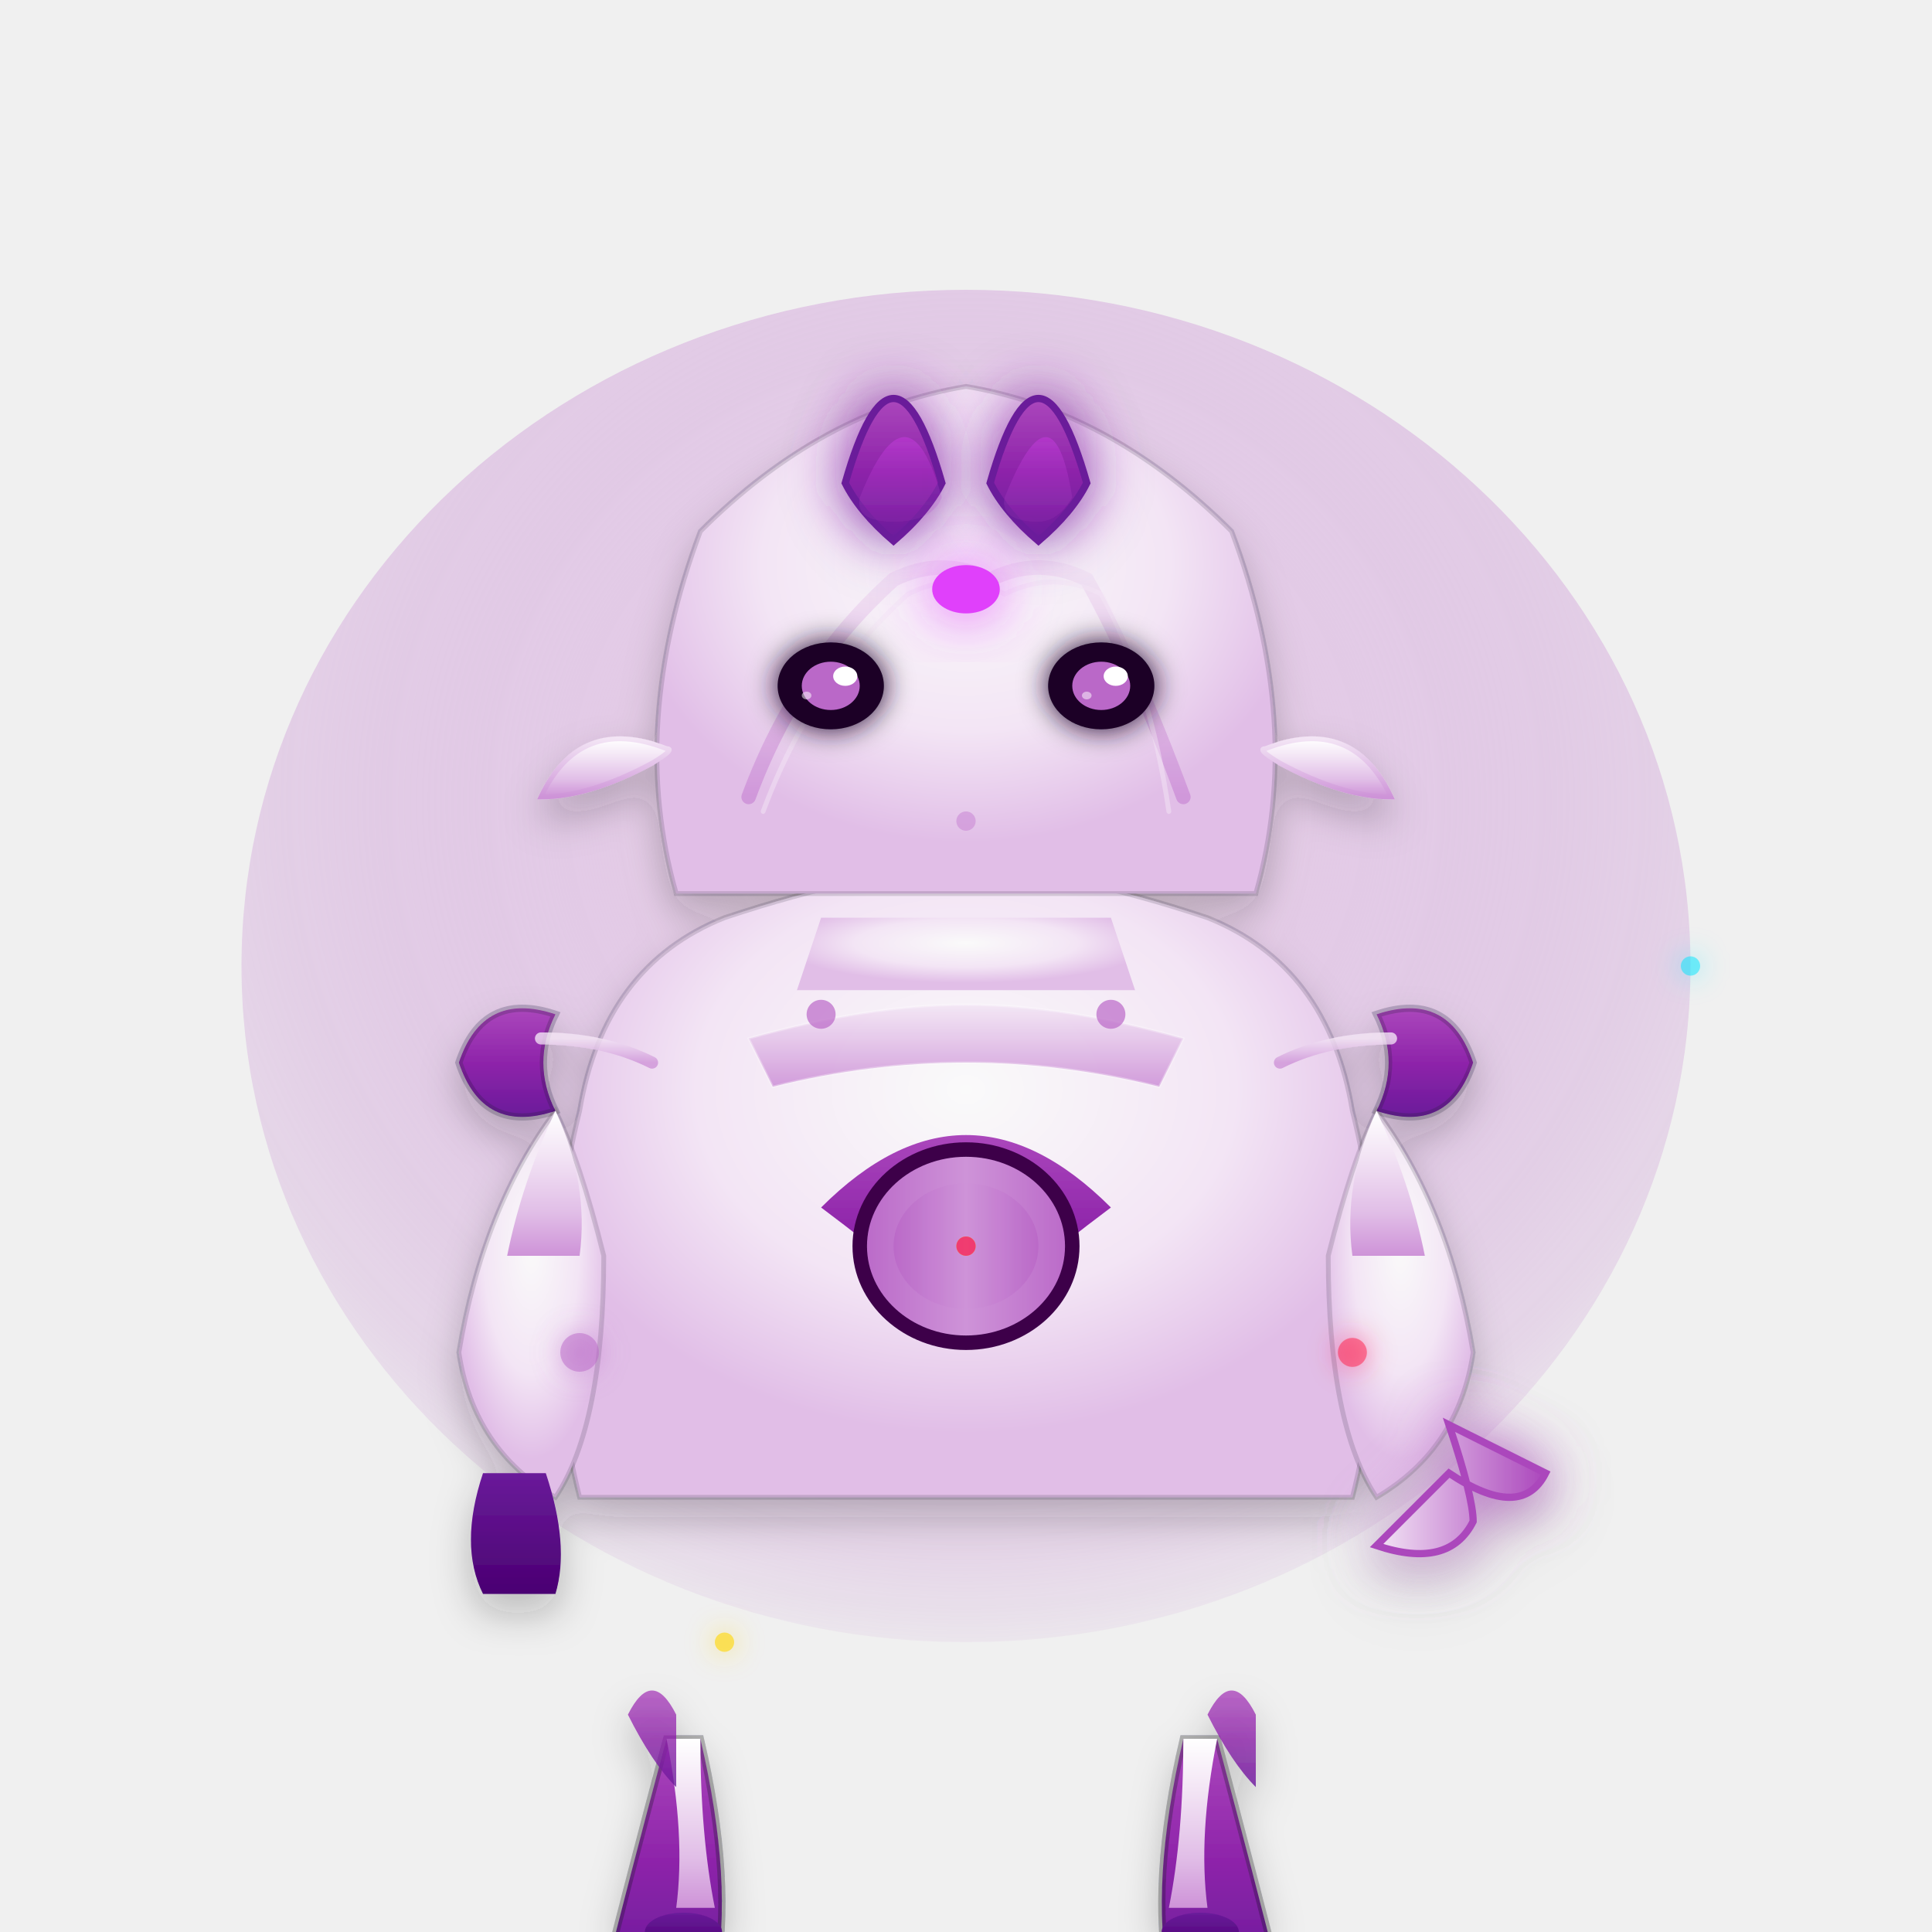
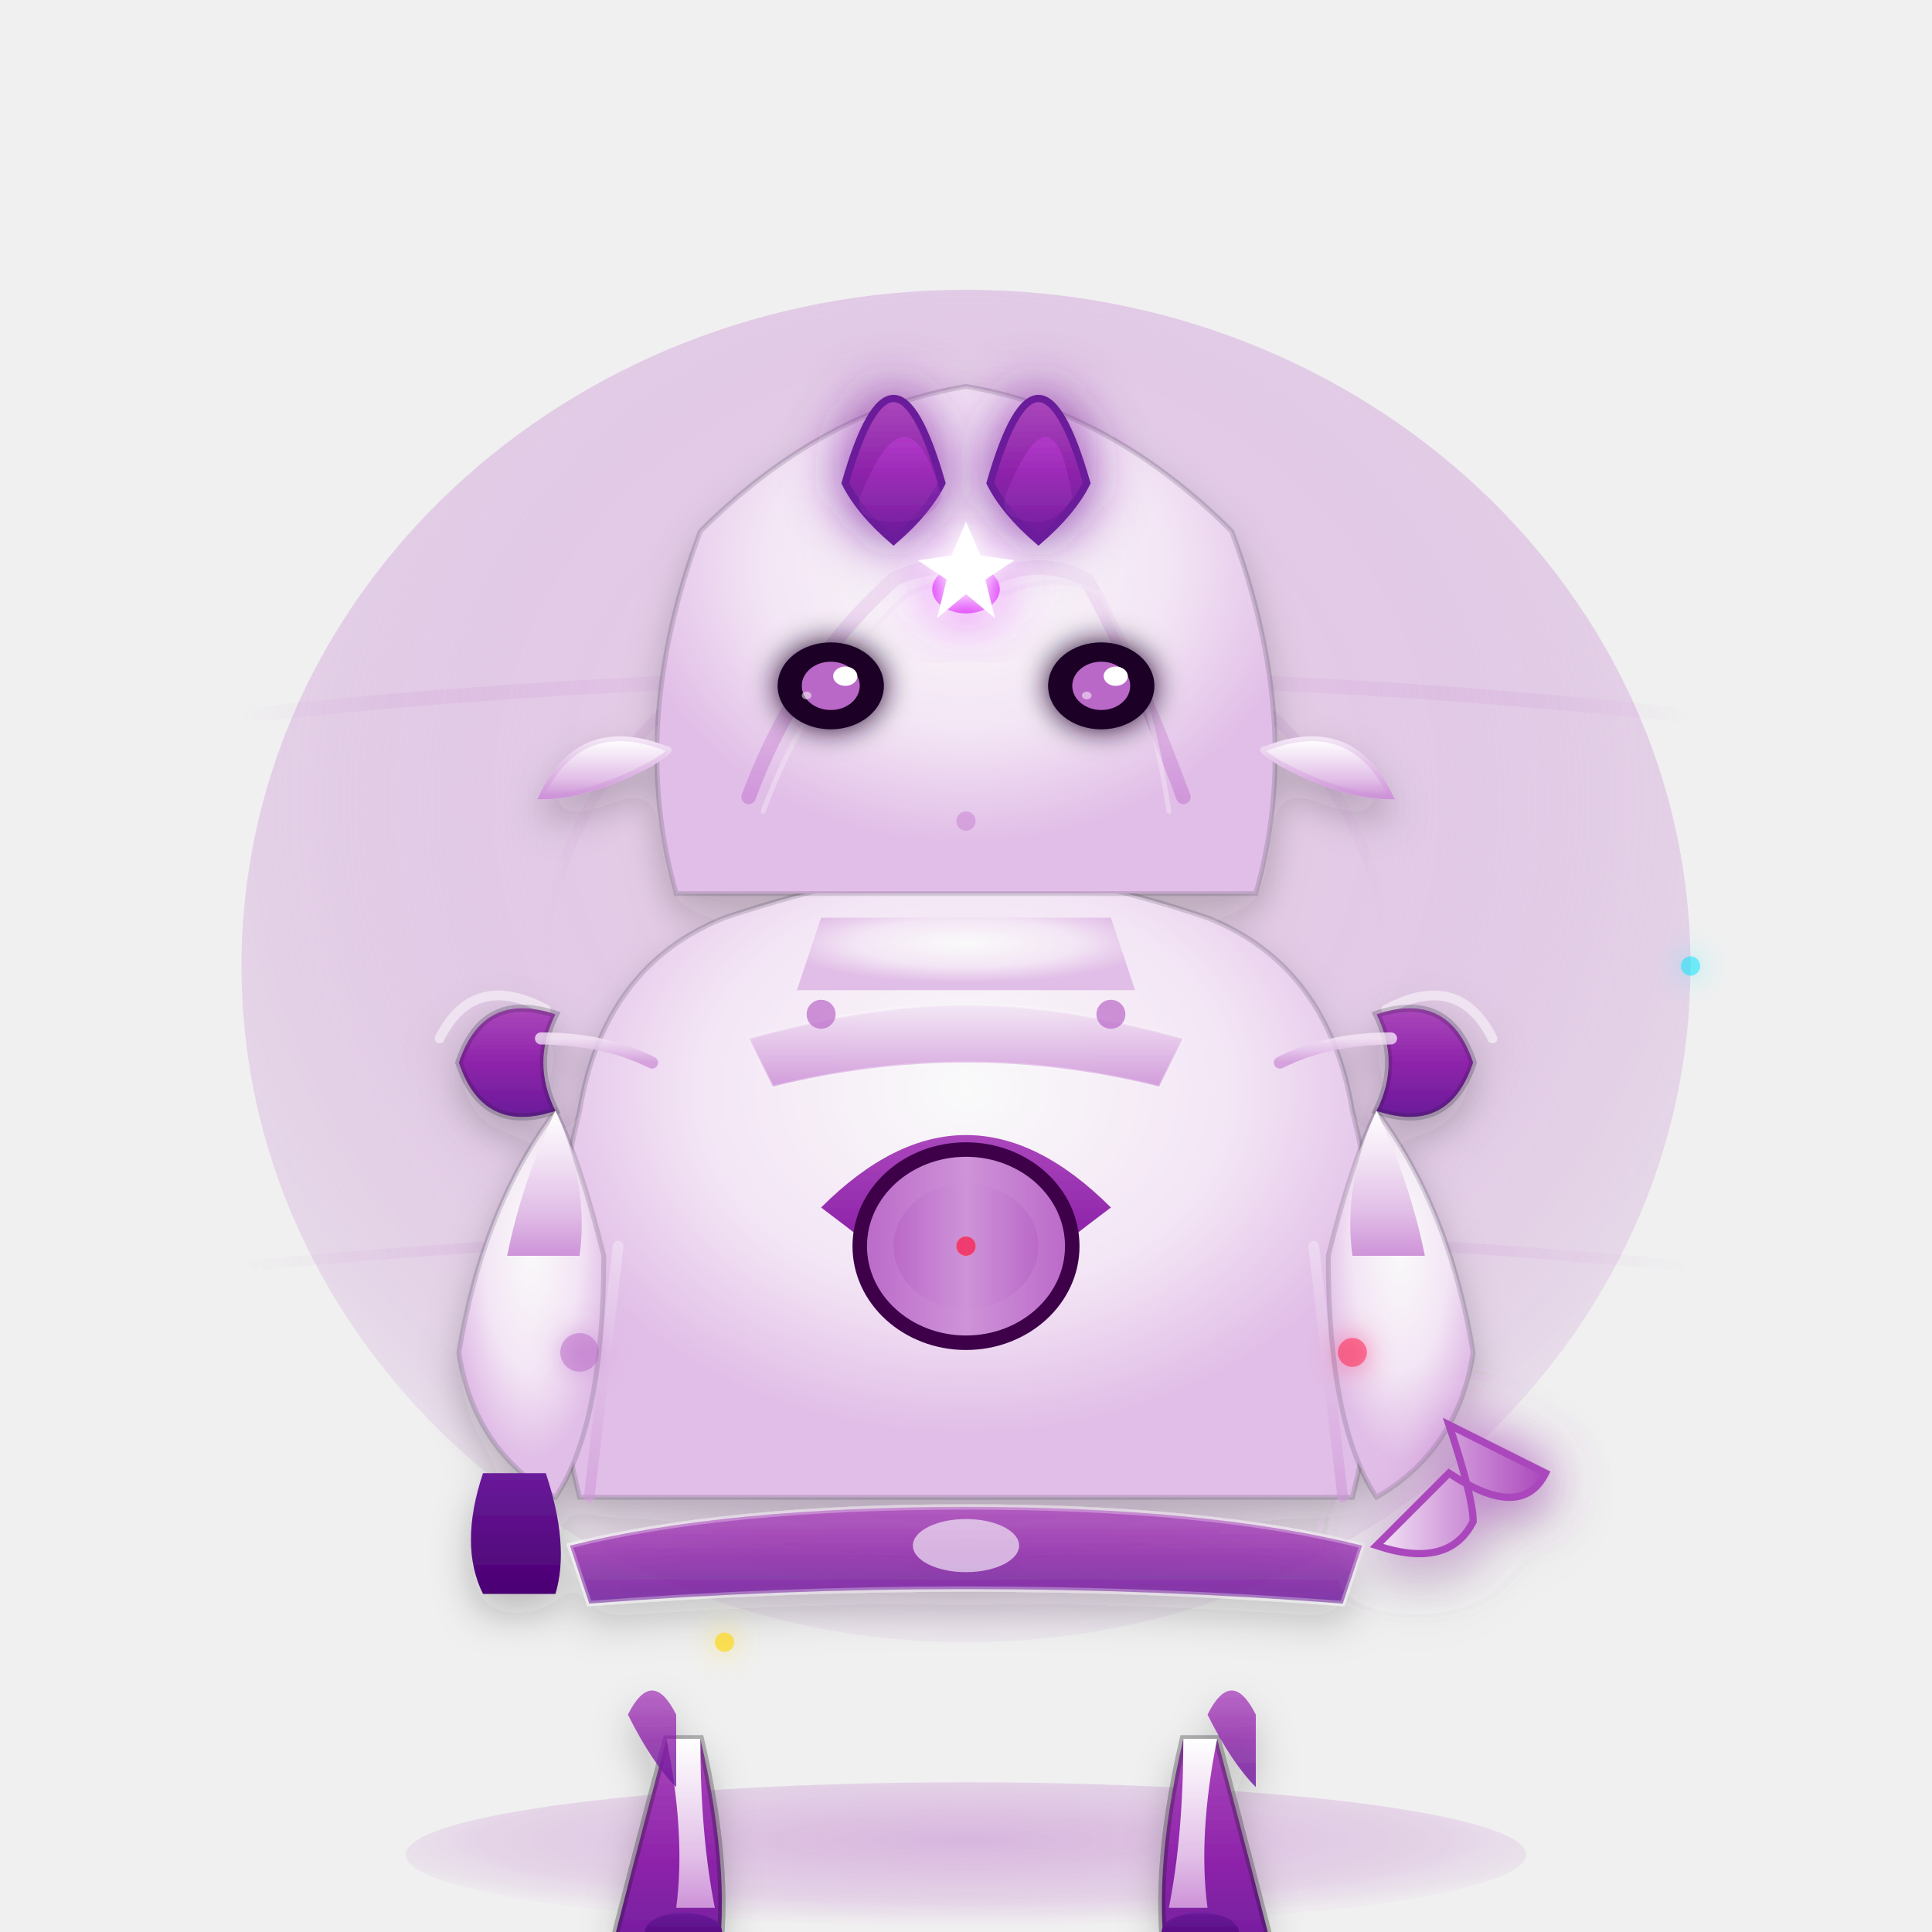
<svg xmlns="http://www.w3.org/2000/svg" viewBox="0 0 400 400" width="400" height="400" role="img">
  <defs>
    <radialGradient id="au_geed" cx="50%" cy="38%" r="65%">
      <stop offset="0%" stop-color="#fffdf0" stop-opacity="0.95" />
      <stop offset="45%" stop-color="#ce93d8" stop-opacity="0.4" />
      <stop offset="85%" stop-color="#ab47bc" stop-opacity="0.15" />
      <stop offset="100%" stop-color="#8e24aa" stop-opacity="0" />
    </radialGradient>
    <radialGradient id="skin_geed" cx="50%" cy="35%" r="55%">
      <stop offset="0%" stop-color="#fafafa" />
      <stop offset="60%" stop-color="#f3e5f5" />
      <stop offset="100%" stop-color="#e1bee7" />
    </radialGradient>
    <linearGradient id="mn_geed" x1="0" y1="0" x2="0" y2="1">
      <stop offset="0%" stop-color="#ab47bc" />
      <stop offset="50%" stop-color="#8e24aa" />
      <stop offset="100%" stop-color="#6a1b9a" />
    </linearGradient>
    <linearGradient id="mn_geed_shine" x1="0" y1="0" x2="0" y2="1">
      <stop offset="0%" stop-color="#e040fb" stop-opacity="0.8" />
      <stop offset="100%" stop-color="#ab47bc" stop-opacity="0.4" />
    </linearGradient>
    <linearGradient id="sv_geed" x1="0" y1="0" x2="0" y2="1">
      <stop offset="0%" stop-color="#ffffff" />
      <stop offset="30%" stop-color="#f3e5f5" />
      <stop offset="70%" stop-color="#e1bee7" />
      <stop offset="100%" stop-color="#ce93d8" />
    </linearGradient>
    <linearGradient id="ac_geed" x1="0" y1="0" x2="0" y2="1">
      <stop offset="0%" stop-color="#6a1b9a" />
      <stop offset="100%" stop-color="#4a0072" />
    </linearGradient>
    <linearGradient id="timer_geed" x1="0" y1="0" x2="1" y2="0">
      <stop offset="0%" stop-color="#ba68c8" />
      <stop offset="50%" stop-color="#ce93d8" />
      <stop offset="100%" stop-color="#ba68c8" />
    </linearGradient>
    <linearGradient id="timer_geed_primitive" x1="0" y1="0" x2="1" y2="0">
      <stop offset="0%" stop-color="#ff1744" />
      <stop offset="50%" stop-color="#ff5252" />
      <stop offset="100%" stop-color="#ff1744" />
    </linearGradient>
    <linearGradient id="timer_geed_royal" x1="0" y1="0" x2="1" y2="0">
      <stop offset="0%" stop-color="#ffd600" />
      <stop offset="50%" stop-color="#fff176" />
      <stop offset="100%" stop-color="#ffd600" />
    </linearGradient>
    <linearGradient id="timer_geed_ultimate" x1="0" y1="0" x2="1" y2="0">
      <stop offset="0%" stop-color="#00e5ff" />
      <stop offset="50%" stop-color="#4dd0ff" />
      <stop offset="100%" stop-color="#00e5ff" />
    </linearGradient>
    <linearGradient id="silver_geed" x1="0" y1="0" x2="0" y2="1">
      <stop offset="0%" stop-color="#f3e5f5" />
      <stop offset="50%" stop-color="#e1bee7" />
      <stop offset="100%" stop-color="#ce93d8" />
    </linearGradient>
    <linearGradient id="geed_claw" x1="0" y1="0" x2="1" y2="0">
      <stop offset="0%" stop-color="#f3e5f5" />
      <stop offset="50%" stop-color="#ce93d8" />
      <stop offset="100%" stop-color="#ab47bc" />
    </linearGradient>
    <filter id="glow_geed" x="-50%" y="-50%" width="200%" height="200%">
      <feGaussianBlur stdDeviation="3" result="blur" />
      <feMerge>
        <feMergeNode in="blur" />
        <feMergeNode in="SourceGraphic" />
      </feMerge>
    </filter>
    <filter id="soft_shadow" x="-20%" y="-20%" width="140%" height="140%">
      <feDropShadow dx="0" dy="4" stdDeviation="4" flood-color="rgba(20,24,36,0.25)" />
    </filter>
    <filter id="purple_glow" x="-100%" y="-100%" width="300%" height="300%">
      <feGaussianBlur stdDeviation="6" result="blur" />
      <feColorMatrix in="blur" type="matrix" values="1 0 0 0 0  0 0.5 0 0 0.5  0 0 1 0 0  0 0 0 2 0" />
      <feMerge>
        <feMergeNode in="blur" />
        <feMergeNode in="SourceGraphic" />
      </feMerge>
    </filter>
+     <radialGradient id="en_geed" cx="50%" cy="40%" r="60%">
+       <stop offset="0%" stop-color="#ab47bc" stop-opacity="0.9" />
+       <stop offset="70%" stop-color="#ab47bc" stop-opacity="0.45" />
+       <stop offset="100%" stop-color="#ab47bc" stop-opacity="0" />
+     </radialGradient>
+     <linearGradient id="ray_geed" x1="0" y1="0" x2="1" y2="0">
+       <stop offset="0%" stop-color="#ab47bc" stop-opacity="0" />
+       <stop offset="50%" stop-color="#ffffff" stop-opacity="0.95" />
+       <stop offset="100%" stop-color="#ab47bc" stop-opacity="0" />
+     </linearGradient>
+     <filter id="spark_geed" x="-100%" y="-100%" width="300%" height="300%">
+       <feGaussianBlur stdDeviation="2.2" result="blur" />
+       <feColorMatrix in="blur" type="matrix" values="1 0 0 0 0  0 1 0 0 0  0 0 1 0 0  0 0 0 2.2 0" />
+       <feMerge>
+         <feMergeNode in="blur" />
+         <feMergeNode in="SourceGraphic" />
+       </feMerge>
+     </filter>
  </defs>
  <ellipse cx="200" cy="200" rx="150" ry="140" fill="url(#au_geed)">
    <animate attributeName="opacity" values="0.4;0.85;0.4" dur="4s" repeatCount="indefinite" />
    <animate attributeName="rx" values="150;158;150" dur="4s" repeatCount="indefinite" />
    <animate attributeName="ry" values="140;148;140" dur="4s" repeatCount="indefinite" />
  </ellipse>
+   <g opacity="0.95">
+     <ellipse cx="200" cy="384" rx="116" ry="15" fill="url(#en_geed)" opacity="0.4">
+       <animate attributeName="rx" values="116;126;116" dur="3.5s" repeatCount="indefinite" calcMode="spline" keyTimes="0;0.5;1" keySplines="0.4 0 0.6 1;0.4 0 0.6 1" />
+       <animate attributeName="opacity" values="0.4;0.6;0.4" dur="3.5s" repeatCount="indefinite" />
+     </ellipse>
+     <ellipse cx="200" cy="205" rx="88" ry="82" fill="none" stroke="url(#ray_geed)" stroke-width="2.2" opacity="0.55">
+       <animate attributeName="rx" values="88;112;88" dur="0.85s" repeatCount="indefinite" />
+       <animate attributeName="ry" values="82;104;82" dur="0.85s" repeatCount="indefinite" />
+       <animate attributeName="opacity" values="0.55;0.1;0.55" dur="0.85s" repeatCount="indefinite" />
+     </ellipse>
+     <path d="M52 148 Q200 132 348 148" stroke="url(#ray_geed)" stroke-width="3" fill="none" stroke-linecap="round" opacity="0.5">
+       <animate attributeName="opacity" values="0.15;0.65;0.15" dur="2.6s" repeatCount="indefinite" />
+       <animate attributeName="d" values="M52 148 Q200 132 348 148;M52 144 Q200 128 348 144;M52 148 Q200 132 348 148" dur="2.6s" repeatCount="indefinite" />
+     </path>
+     <path d="M52 262 Q200 248 348 262" stroke="url(#ray_geed)" stroke-width="2.2" fill="none" stroke-linecap="round" opacity="0.4">
+       <animate attributeName="opacity" values="0.1;0.5;0.1" dur="3.2s" repeatCount="indefinite" />
+       <animate attributeName="d" values="M52 262 Q200 248 348 262;M52 266 Q200 252 348 266;M52 262 Q200 248 348 262" dur="3.2s" repeatCount="indefinite" />
+     </path>
+   </g>
  <g filter="url(#soft_shadow)">
    <animateTransform attributeName="transform" type="translate" values="0 0;0 -4;0 0" dur="3.5s" repeatCount="indefinite" calcMode="spline" keyTimes="0;0.5;1" keySplines="0.4 0 0.6 1;0.4 0 0.6 1" />
    <g transform="translate(0, 10)">
      <g>
        <path d="M138 350 Q130 380 125 400 L148 400 Q152 380 145 350 Z" fill="url(#mn_geed)" stroke="rgba(20,24,36,0.3)" stroke-width="1.5" />
        <path d="M138 350 Q142 370 140 385 L148 385 Q145 370 145 350 Z" fill="url(#sv_geed)" />
        <ellipse cx="141.5" cy="390" rx="8" ry="4" fill="url(#ac_geed)" />
        <path d="M130 345 Q135 335 140 345 L140 360 Q135 355 130 345 Z" fill="url(#mn_geed)" opacity="0.8" />
        <path d="M252 350 Q260 380 265 400 L242 400 Q238 380 245 350 Z" fill="url(#mn_geed)" stroke="rgba(20,24,36,0.3)" stroke-width="1.5" />
        <path d="M252 350 Q248 370 250 385 L242 385 Q245 370 245 350 Z" fill="url(#sv_geed)" />
        <ellipse cx="248.5" cy="390" rx="8" ry="4" fill="url(#ac_geed)" />
        <path d="M250 345 Q255 335 260 345 L260 360 Q255 355 250 345 Z" fill="url(#mn_geed)" opacity="0.8" />
      </g>
      <path d="M120 300 Q110 260 120 220 Q125 190 150 180 Q180 170 200 170 Q220 170 250 180 Q275 190 280 220 Q290 260 280 300 Z" fill="url(#skin_geed)" stroke="rgba(20,24,36,0.15)" stroke-width="1">
        <animate attributeName="d" values="M120 300 Q110 260 120 220 Q125 190 150 180 Q180 170 200 170 Q220 170 250 180 Q275 190 280 220 Q290 260 280 300 Z;                       M120 300 Q110 260 120 218 Q125 188 150 178 Q180 168 200 168 Q220 168 250 178 Q275 188 280 218 Q290 258 280 300 Z;                       M120 300 Q110 260 120 220 Q125 190 150 180 Q180 170 200 170 Q220 170 250 180 Q275 190 280 220 Q290 260 280 300 Z" dur="3.5s" repeatCount="indefinite" calcMode="spline" keyTimes="0;0.5;1" keySplines="0.4 0 0.6 1;0.4 0 0.6 1" />
      </path>
      <path d="M170 240 Q200 210 230 240 Q210 255 200 265 Q190 255 170 240 Z" fill="url(#mn_geed)">
        <animate attributeName="opacity" values="1;0.85;1" dur="3.5s" repeatCount="indefinite" />
      </path>
      <path d="M178 245 Q200 220 222 245 Q208 258 200 262 Q192 258 178 245 Z" fill="url(#mn_geed_shine)" opacity="0.7" />
      <g id="coreUnit">
        <ellipse cx="200" cy="248" rx="18" ry="16" fill="url(#timer_geed)" stroke="#3d004a" stroke-width="2.5">
          <animate attributeName="rx" values="18;20;18" dur="1.5s" repeatCount="indefinite" />
          <animate attributeName="ry" values="16;18;16" dur="1.5s" repeatCount="indefinite" />
        </ellipse>
        <ellipse cx="200" cy="248" rx="12" ry="10" fill="url(#timer_geed)" opacity="0.9">
          <animate attributeName="opacity" values="0.9;1;0.7;1;0.9" dur="1.5s" repeatCount="indefinite" />
        </ellipse>
        <path d="M190 238 Q195 235 200 238 Q205 241 210 238 Q205 245 200 248 Q195 251 190 248 Q195 245 200 242" fill="none" stroke="#ba68c8" stroke-width="2" opacity="0.8">
          <animate attributeName="stroke-dashoffset" values="0;-30" dur="2s" repeatCount="indefinite" />
        </path>
        <path d="M190 248 Q195 245 200 242 Q205 239 210 242 Q205 235 200 232 Q195 231 190 238 Q195 235 200 238" fill="none" stroke="#ba68c8" stroke-width="1.5" opacity="0.6">
          <animate attributeName="stroke-dashoffset" values="0;30" dur="2s" repeatCount="indefinite" />
        </path>
      </g>
      <g id="colorTimer">
        <ellipse cx="200" cy="248" rx="22" ry="20" fill="url(#timer_geed)" stroke="#3d004a" stroke-width="3">
          <animate attributeName="rx" values="22;24;22" dur="1.2s" repeatCount="indefinite" />
          <animate attributeName="ry" values="20;22;20" dur="1.2s" repeatCount="indefinite" />
        </ellipse>
        <ellipse cx="200" cy="248" rx="15" ry="13" fill="url(#timer_geed)" opacity="0.9">
          <animate attributeName="opacity" values="0.9;1;0.6;1;0.9" dur="1.5s" repeatCount="indefinite" />
          <animate attributeName="rx" values="15;17;14;17;15" dur="1.5s" repeatCount="indefinite" />
        </ellipse>
        <animate attributeName="fill" values="url(#timer_geed);url(#timer_geed);url(#timer_geed_primitive);url(#timer_geed_royal);url(#timer_geed_ultimate);url(#timer_geed)" dur="25s" repeatCount="indefinite" begin="3s" />
      </g>
      <path d="M155 205 Q180 198 200 198 Q220 198 245 205 L240 215 Q220 210 200 210 Q180 210 160 215 Z" fill="url(#silver_geed)" stroke="rgba(255,255,255,0.3)" stroke-width="0.5" opacity="0.9" />
+       <path d="M128 248 L122 300" stroke="url(#silver_geed)" stroke-width="2.2" stroke-linecap="round" fill="none" opacity="0.55" />
+       <path d="M272 248 L278 300" stroke="url(#silver_geed)" stroke-width="2.2" stroke-linecap="round" fill="none" opacity="0.55" />
+       <path d="M118 310 Q150 302 200 302 Q250 302 282 310 L278 322 Q200 316 122 322 Z" fill="url(#mn_geed)" opacity="0.8" />
+       <path d="M118 310 Q150 302 200 302 Q250 302 282 310 L278 322 Q200 316 122 322 Z" fill="none" stroke="rgba(255,255,255,0.4)" stroke-width="1.1" opacity="0.7" />
+       <ellipse cx="200" cy="310" rx="11" ry="5.5" fill="#ffffff" opacity="0.6">
+         <animate attributeName="opacity" values="0.6;1;0.6" dur="2s" repeatCount="indefinite" />
+       </ellipse>
+       <path d="M113 199 Q98 191 91 205" stroke="rgba(255,255,255,0.8)" stroke-width="2" stroke-linecap="round" fill="none" opacity="0.6" />
+       <path d="M287 199 Q302 191 309 205" stroke="rgba(255,255,255,0.8)" stroke-width="2" stroke-linecap="round" fill="none" opacity="0.6" />
      <path d="M115 200 Q100 195 95 210 Q100 225 115 220 Q110 210 115 200 Z" fill="url(#mn_geed)" stroke="rgba(20,24,36,0.2)" stroke-width="1.5" />
      <path d="M285 200 Q300 195 305 210 Q300 225 285 220 Q290 210 285 200 Z" fill="url(#mn_geed)" stroke="rgba(20,24,36,0.2)" stroke-width="1.5" />
      <path d="M112 205 Q125 205 135 210" stroke="url(#silver_geed)" stroke-width="2.5" fill="none" stroke-linecap="round" opacity="0.8" />
      <path d="M288 205 Q275 205 265 210" stroke="url(#silver_geed)" stroke-width="2.5" fill="none" stroke-linecap="round" opacity="0.8" />
      <g>
        <path d="M285 220 Q300 240 305 270 Q302 290 285 300 Q275 285 275 250 Q280 230 285 220 Z" fill="url(#skin_geed)" stroke="rgba(20,24,36,0.15)" stroke-width="1" />
        <path d="M285 220 Q292 235 295 250 L280 250 Q278 235 285 220 Z" fill="url(#sv_geed)" />
        <path d="M300 295 Q315 305 320 295 Q310 290 300 285 Q305 300 305 305 Q300 315 285 310 Z" fill="url(#geed_claw)" stroke="#ab47bc" stroke-width="1.5" filter="url(#purple_glow)">
          <animateTransform attributeName="transform" type="scale" values="1;1.1;1" dur="2s" repeatCount="indefinite" transform-origin="300 300" />
        </path>
        <path d="M115 220 Q100 240 95 270 Q98 290 115 300 Q125 285 125 250 Q120 230 115 220 Z" fill="url(#skin_geed)" stroke="rgba(20,24,36,0.15)" stroke-width="1" />
        <path d="M115 220 Q108 235 105 250 L120 250 Q122 235 115 220 Z" fill="url(#sv_geed)" />
        <path d="M100 295 Q95 310 100 320 L115 320 Q118 310 113 295 Z" fill="url(#ac_geed)" />
      </g>
      <path d="M170 180 L165 195 L235 195 L230 180 Z" fill="url(#skin_geed)" />
      <g>
        <path d="M140 175 Q130 140 145 100 Q170 75 200 70 Q230 75 255 100 Q270 140 260 175 Z" fill="url(#skin_geed)" stroke="rgba(20,24,36,0.15)" stroke-width="1">
          <animate attributeName="d" values="M140 175 Q130 140 145 100 Q170 75 200 70 Q230 75 255 100 Q270 140 260 175 Z;                         M140 175 Q130 138 145 98 Q170 73 200 68 Q230 73 255 98 Q270 138 260 175 Z;                         M140 175 Q130 140 145 100 Q170 75 200 70 Q230 75 255 100 Q270 140 260 175 Z" dur="3.5s" repeatCount="indefinite" calcMode="spline" keyTimes="0;0.5;1" keySplines="0.4 0 0.6 1;0.4 0 0.6 1" />
        </path>
        <path d="M155 155 Q165 128 185 110 Q195 105 205 110 Q215 105 225 110 Q235 128 245 155" fill="none" stroke="url(#silver_geed)" stroke-width="3" stroke-linecap="round" opacity="0.9" />
        <path d="M158 158 Q168 131 188 113 Q198 108 208 113 Q218 108 228 113 Q238 131 242 158" fill="none" stroke="#f3e5f5" stroke-width="1" stroke-linecap="round" opacity="0.5" />
        <g>
          <ellipse cx="172" cy="132" rx="11" ry="9" fill="#1a0525" filter="url(#glow_geed)">
            <animate attributeName="ry" values="9;1;9" dur="3s" repeatCount="indefinite" begin="0.3s" />
          </ellipse>
          <ellipse cx="172" cy="132" rx="6" ry="5" fill="#ba68c8">
            <animate attributeName="ry" values="5;0.5;5" dur="3s" repeatCount="indefinite" begin="0.3s" />
          </ellipse>
          <ellipse cx="175" cy="130" rx="2.5" ry="2" fill="#ffffff" opacity="1" />
          <ellipse cx="167" cy="134" rx="1" ry="0.8" fill="#ffffff" opacity="0.5" />
          <ellipse cx="228" cy="132" rx="11" ry="9" fill="#1a0525" filter="url(#glow_geed)">
            <animate attributeName="ry" values="9;1;9" dur="3s" repeatCount="indefinite" begin="0.3s" />
          </ellipse>
          <ellipse cx="228" cy="132" rx="6" ry="5" fill="#ba68c8">
            <animate attributeName="ry" values="5;0.5;5" dur="3s" repeatCount="indefinite" begin="0.3s" />
          </ellipse>
          <ellipse cx="231" cy="130" rx="2.5" ry="2" fill="#ffffff" opacity="1" />
          <ellipse cx="225" cy="134" rx="1" ry="0.8" fill="#ffffff" opacity="0.5" />
        </g>
        <path d="M175 90 Q185 55 195 90 Q192 96 185 102 Q178 96 175 90 Z" fill="url(#mn_geed)" stroke="#6a1b9a" stroke-width="1.5" filter="url(#purple_glow)">
          <animateTransform attributeName="transform" type="rotate" values="0;3;0;-3;0" dur="6s" repeatCount="indefinite" />
        </path>
        <path d="M205 90 Q215 55 225 90 Q222 96 215 102 Q208 96 205 90 Z" fill="url(#mn_geed)" stroke="#6a1b9a" stroke-width="1.5" filter="url(#purple_glow)">
          <animateTransform attributeName="transform" type="rotate" values="0;-3;0;3;0" dur="6s" repeatCount="indefinite" />
        </path>
        <path d="M178 93 Q188 68 195 93 Q193 98 185 98 Q177 98 178 93 Z" fill="url(#mn_geed_shine)" opacity="0.4" />
        <path d="M208 93 Q218 68 222 93 Q219 98 215 98 Q207 98 208 93 Z" fill="url(#mn_geed_shine)" opacity="0.4" />
        <ellipse cx="200" cy="112" rx="7" ry="5" fill="#e040fb" filter="url(#purple_glow)">
          <animate attributeName="opacity" values="0.9;1;0.9" dur="1.5s" repeatCount="indefinite" />
          <animate attributeName="rx" values="7;8;7" dur="1.5s" repeatCount="indefinite" />
        </ellipse>
+         <g fill="#ffffff" filter="url(#spark_geed)">
+           <path d="M200 98 L203 105 L210 106 L204 110 L206 118 L200 113 L194 118 L196 110 L190 106 L197 105 Z">
+             <animate attributeName="opacity" values="0.15;0.95;0.15" dur="1.6s" repeatCount="indefinite" />
+             <animateTransform attributeName="transform" type="rotate" values="0 200 108;90 200 108" dur="3.2s" repeatCount="indefinite" />
+           </path>
+         </g>
        <path d="M138 145 Q120 138 112 155 Q122 155 135 148 Q140 145 138 145 Z" fill="url(#sv_geed)" stroke="url(#silver_geed)" stroke-width="1" />
        <path d="M262 145 Q280 138 288 155 Q278 155 265 148 Q260 145 262 145 Z" fill="url(#sv_geed)" stroke="url(#silver_geed)" stroke-width="1" />
      </g>
      <g opacity="0.7">
        <circle cx="170" cy="200" r="3" fill="#ba68c8">
          <animate attributeName="r" values="1;4;1" dur="1.5s" repeatCount="indefinite" />
          <animate attributeName="opacity" values="0.3;1;0" dur="1.5s" repeatCount="indefinite" />
          <animate attributeName="cy" values="200;175;200" dur="1.5s" repeatCount="indefinite" />
        </circle>
        <circle cx="230" cy="200" r="3" fill="#ba68c8">
          <animate attributeName="r" values="1;4;1" dur="1.5s" repeatCount="indefinite" begin="0.75s" />
          <animate attributeName="opacity" values="0.3;1;0" dur="1.5s" repeatCount="indefinite" begin="0.75s" />
          <animate attributeName="cy" values="200;175;200" dur="1.5s" repeatCount="indefinite" begin="0.75s" />
        </circle>
        <circle cx="200" cy="160" r="2" fill="#ce93d8">
          <animate attributeName="r" values="1;3;1" dur="1s" repeatCount="indefinite" />
          <animate attributeName="opacity" values="0.4;1;0" dur="1s" repeatCount="indefinite" />
          <animate attributeName="cy" values="160;135;160" dur="1s" repeatCount="indefinite" />
        </circle>
        <circle cx="200" cy="248" r="2" fill="#ffd600">
          <animate attributeName="r" values="1;4;1" dur="1s" repeatCount="indefinite" />
          <animate attributeName="opacity" values="0.5;1;0" dur="1s" repeatCount="indefinite" />
        </circle>
        <circle cx="200" cy="248" r="2" fill="#ff1744">
          <animate attributeName="r" values="1;4;1" dur="1s" repeatCount="indefinite" begin="0.5s" />
          <animate attributeName="opacity" values="0.5;1;0" dur="1s" repeatCount="indefinite" begin="0.5s" />
        </circle>
      </g>
    </g>
  </g>
  <g filter="url(#glow_geed)">
    <circle cx="120" cy="280" r="4" fill="#ba68c8" opacity="0.5">
      <animateMotion path="M0,0 Q-30,-40 -20,-80 Q10,-100 40,-60 Q60,-20 0,0" dur="6s" repeatCount="indefinite" rotate="auto" />
      <animate attributeName="opacity" values="0;0.6;0" dur="6s" repeatCount="indefinite" />
    </circle>
    <circle cx="280" cy="280" r="3" fill="#ff1744" opacity="0.5">
      <animateMotion path="M0,0 Q30,-40 20,-80 Q-10,-100 -40,-60 Q-60,-20 0,0" dur="7s" repeatCount="indefinite" rotate="auto" />
      <animate attributeName="opacity" values="0;0.5;0" dur="7s" repeatCount="indefinite" />
    </circle>
    <circle cx="150" cy="340" r="2" fill="#ffd600" opacity="0.6">
      <animateMotion path="M0,0 Q-20,20 -10,50 Q20,70 40,30 Q20,-10 0,0" dur="5s" repeatCount="indefinite" rotate="auto" />
      <animate attributeName="opacity" values="0;0.7;0" dur="5s" repeatCount="indefinite" />
    </circle>
    <circle cx="350" cy="200" r="2" fill="#00e5ff" opacity="0.5">
      <animateMotion path="M0,0 Q20,-30 10,-70 Q-15,-100 -40,-50 Q-60,-10 0,0" dur="8s" repeatCount="indefinite" rotate="auto" />
      <animate attributeName="opacity" values="0;0.6;0" dur="8s" repeatCount="indefinite" />
    </circle>
  </g>
</svg>
